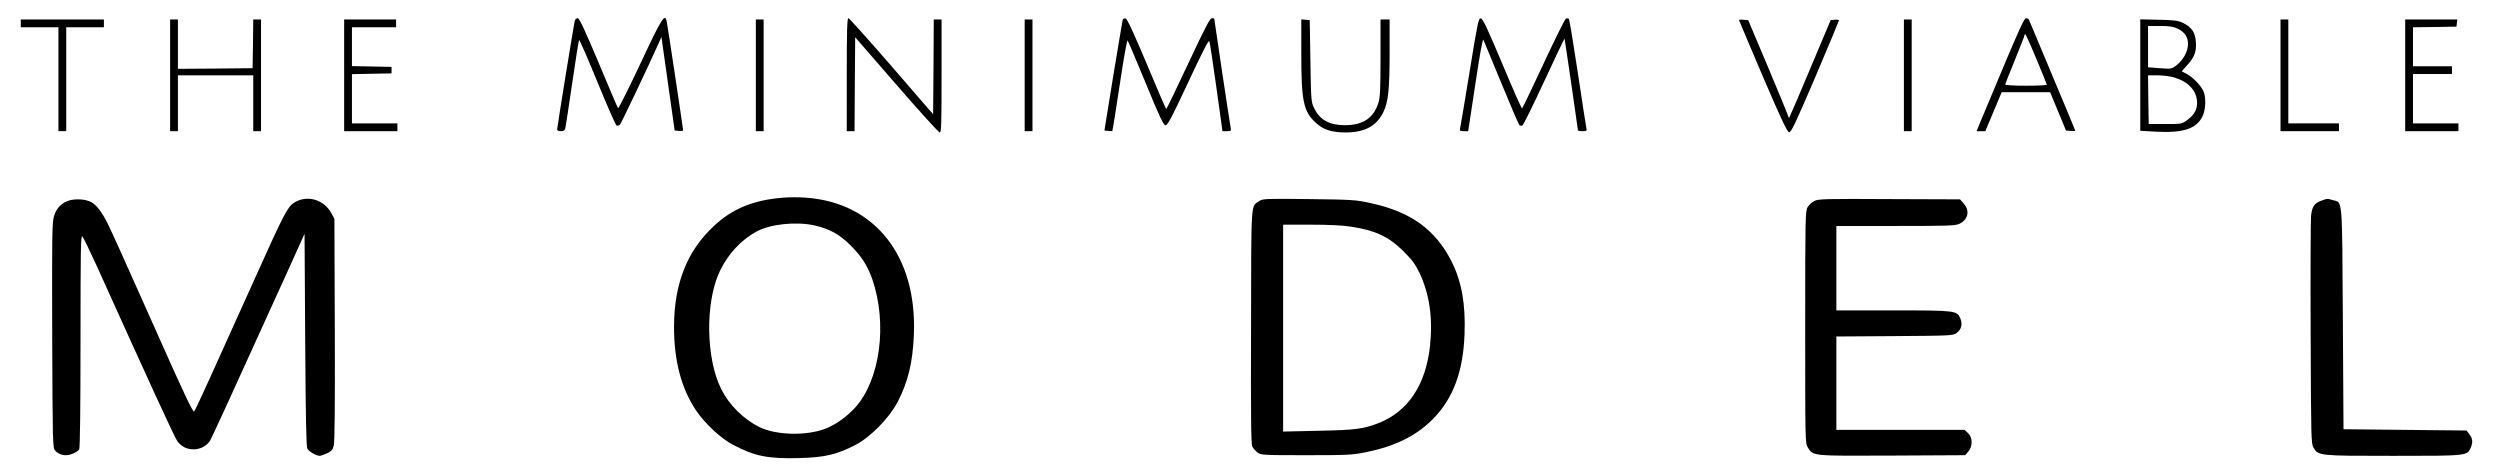
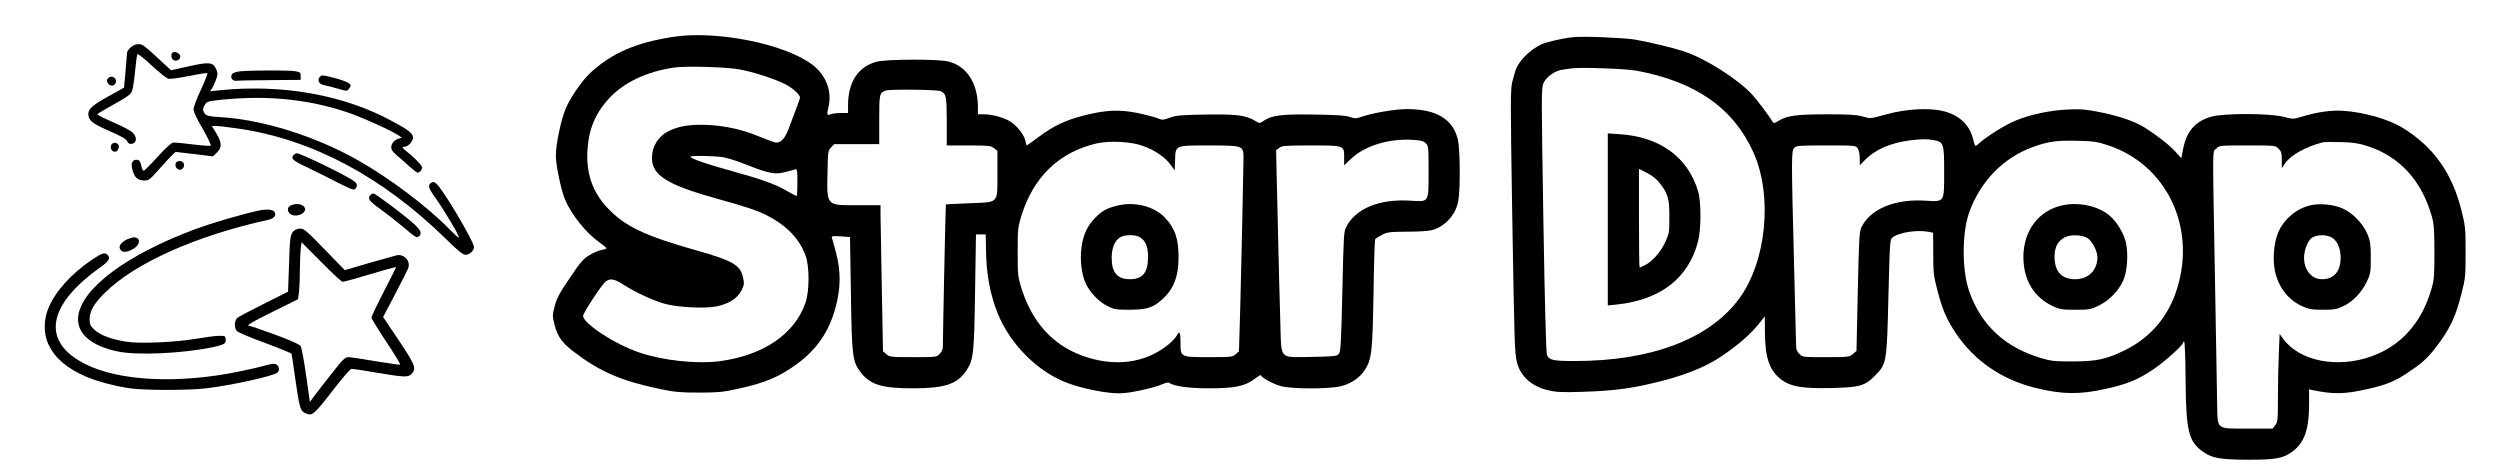
<svg xmlns="http://www.w3.org/2000/svg" version="1.0" width="1925pt" height="363pt" viewBox="0 0 1925 363" preserveAspectRatio="xMidYMid meet">
  <g transform="translate(0,363) scale(0.1,-0.1)" fill="#000000" stroke="none">
-     <path d="M4425 3468 c-8 -36 -135 -818 -135 -834 0 -9 10 -14 29 -14 22 0 30 6 34 23 3 12 27 168 53 347 26 179 50 328 53 332 3 4 67 -142 141 -323 74 -182 141 -333 148 -336 8 -3 19 1 26 8 11 12 228 469 299 629 l20 45 51 -360 51 -360 33 -3 c17 -2 32 1 32 5 0 12 -119 803 -126 836 -14 68 -36 34 -203 -323 -91 -193 -168 -347 -172 -343 -4 4 -71 162 -150 351 -111 263 -148 342 -161 342 -10 0 -20 -10 -23 -22z" />
-     <path d="M6520 3055 l0 -435 30 0 30 0 2 362 3 361 318 -366 c175 -202 325 -367 333 -367 12 0 14 63 14 435 l0 435 -30 0 -30 0 -2 -365 -3 -365 -320 370 c-176 203 -326 370 -332 370 -10 0 -13 -94 -13 -435z" />
-     <path d="M8645 3478 c-2 -7 -35 -202 -73 -433 l-68 -420 29 -3 c16 -2 30 -2 32 0 2 2 28 162 57 356 32 213 56 348 61 340 5 -7 68 -157 141 -333 108 -263 136 -320 151 -320 16 0 50 66 175 333 109 234 157 327 162 315 4 -10 28 -170 54 -355 l47 -338 34 0 c32 0 34 2 29 28 -6 28 -126 827 -126 837 0 3 -8 5 -19 5 -14 0 -53 -74 -182 -350 -90 -192 -166 -350 -169 -350 -3 0 -70 157 -150 348 -104 246 -151 348 -163 350 -9 2 -19 -2 -22 -10z" />
-     <path d="M11316 3078 c-37 -227 -70 -423 -73 -435 -5 -20 -1 -23 29 -23 l33 0 55 361 c34 230 57 355 62 343 4 -11 66 -160 138 -333 71 -173 133 -318 139 -324 5 -5 16 -7 23 -4 7 3 83 156 168 340 85 184 156 332 157 329 3 -8 103 -695 103 -705 0 -4 16 -7 36 -7 29 0 34 3 30 18 -3 9 -32 202 -66 427 -34 226 -65 414 -70 419 -5 5 -15 6 -22 3 -7 -2 -85 -159 -172 -346 -88 -188 -162 -344 -166 -346 -4 -2 -72 152 -152 343 -116 276 -150 348 -165 350 -19 3 -24 -24 -87 -410z" />
-     <path d="M15417 3093 c-92 -219 -173 -415 -182 -435 l-15 -38 34 0 33 0 63 150 63 150 186 0 187 0 61 -147 61 -148 36 -3 c20 -2 36 -1 36 1 0 2 -79 193 -176 423 -97 230 -178 425 -181 432 -3 6 -13 12 -23 12 -13 0 -54 -89 -183 -397z m269 69 c41 -97 74 -180 74 -184 0 -5 -72 -8 -160 -8 -88 0 -160 4 -160 9 0 4 34 90 75 190 41 100 75 187 75 194 1 20 19 -17 96 -201z" />
-     <path d="M160 3450 l0 -30 145 0 145 0 0 -400 0 -400 30 0 30 0 0 400 0 400 145 0 145 0 0 30 0 30 -320 0 -320 0 0 -30z" />
-     <path d="M1310 3050 l0 -430 30 0 30 0 0 215 0 215 290 0 290 0 0 -215 0 -215 30 0 30 0 0 430 0 430 -30 0 -30 0 -2 -187 -3 -188 -287 -3 -288 -2 0 190 0 190 -30 0 -30 0 0 -430z" />
-     <path d="M2650 3050 l0 -430 205 0 205 0 0 30 0 30 -175 0 -175 0 0 190 0 189 153 3 152 3 0 25 0 25 -152 3 -153 3 0 149 0 150 170 0 170 0 0 30 0 30 -200 0 -200 0 0 -430z" />
-     <path d="M5820 3050 l0 -430 30 0 30 0 0 430 0 430 -30 0 -30 0 0 -430z" />
-     <path d="M7890 3050 l0 -430 30 0 30 0 0 430 0 430 -30 0 -30 0 0 -430z" />
-     <path d="M10020 3223 c0 -372 16 -449 110 -537 59 -55 124 -76 234 -76 145 1 234 49 287 155 39 80 49 171 49 473 l0 242 -35 0 -35 0 0 -293 c0 -231 -3 -304 -15 -344 -36 -121 -118 -177 -260 -177 -121 1 -191 40 -236 131 -23 47 -24 57 -29 363 l-5 315 -32 3 -33 3 0 -258z" />
-     <path d="M13390 3476 c0 -2 83 -197 183 -433 143 -333 188 -429 203 -431 16 -2 46 61 202 425 100 235 182 432 182 436 0 5 -14 7 -32 5 l-32 -3 -157 -373 c-86 -205 -159 -375 -162 -378 -2 -3 -7 5 -10 18 -4 13 -74 183 -156 378 l-150 355 -36 3 c-19 2 -35 1 -35 -2z" />
-     <path d="M14660 3050 l0 -430 30 0 30 0 0 430 0 430 -30 0 -30 0 0 -430z" />
-     <path d="M16480 3052 l0 -429 123 -7 c205 -11 305 21 354 113 28 54 32 155 7 204 -23 45 -82 105 -127 128 l-38 20 45 50 c54 60 70 103 64 178 -5 72 -32 111 -96 143 -41 20 -64 23 -189 26 l-143 3 0 -429z m287 358 c24 -10 52 -33 63 -52 41 -65 7 -171 -74 -233 -35 -26 -38 -27 -126 -20 l-90 7 0 159 0 159 93 0 c69 0 103 -5 134 -20z m-27 -376 c106 -31 170 -97 177 -182 5 -60 -19 -106 -76 -147 -42 -30 -45 -30 -169 -30 l-127 0 -3 188 -2 187 73 0 c40 0 97 -7 127 -16z" />
-     <path d="M17560 3050 l0 -430 225 0 225 0 0 30 0 30 -195 0 -195 0 0 400 0 400 -30 0 -30 0 0 -430z" />
-     <path d="M18520 3050 l0 -430 205 0 205 0 0 30 0 30 -175 0 -175 0 0 190 0 190 150 0 150 0 0 30 0 30 -150 0 -150 0 0 150 0 150 168 2 167 3 3 28 3 27 -200 0 -201 0 0 -430z" />
-     <path d="M6030 2108 c-229 -18 -392 -85 -535 -220 -205 -191 -305 -445 -305 -775 0 -262 56 -474 170 -644 68 -101 193 -217 286 -265 167 -88 272 -108 514 -101 190 5 283 27 425 100 117 60 262 208 327 332 81 158 116 303 125 520 24 604 -300 1015 -832 1053 -49 4 -128 4 -175 0z m243 -214 c115 -26 192 -69 277 -154 84 -84 130 -156 166 -258 119 -344 62 -776 -131 -990 -63 -69 -143 -127 -220 -159 -146 -61 -390 -56 -521 10 -120 61 -230 170 -289 288 -121 237 -126 674 -12 912 62 130 162 238 280 303 108 59 307 80 450 48z" />
-     <path d="M531 2086 c-59 -20 -96 -57 -115 -120 -15 -46 -16 -139 -14 -918 3 -830 4 -867 22 -887 33 -36 81 -46 132 -26 24 9 49 25 54 35 6 12 10 317 10 836 0 708 2 816 14 804 8 -8 58 -112 112 -230 410 -908 599 -1320 620 -1348 33 -42 73 -62 126 -62 49 0 98 26 124 64 14 23 149 316 590 1288 l139 308 5 -818 c4 -615 8 -822 17 -838 12 -22 70 -54 95 -54 7 0 32 9 55 19 35 16 44 26 53 60 7 28 10 300 8 893 l-3 853 -22 41 c-59 110 -192 147 -292 81 -46 -31 -79 -93 -274 -527 -360 -800 -481 -1066 -492 -1078 -9 -10 -77 133 -320 680 -169 381 -326 729 -349 773 -45 88 -85 139 -126 160 -42 22 -119 26 -169 11z" />
-     <path d="M9697 2082 c-67 -45 -62 26 -64 -967 -2 -703 0 -905 10 -924 6 -13 25 -34 40 -45 28 -20 39 -21 375 -21 322 0 355 2 460 23 226 46 389 127 517 257 155 158 232 365 242 655 9 228 -23 404 -99 555 -125 248 -315 385 -628 452 -107 24 -139 26 -470 30 -337 4 -356 3 -383 -15z m704 -197 c187 -28 293 -77 406 -190 66 -66 90 -98 123 -166 77 -162 104 -349 81 -564 -33 -298 -168 -502 -394 -592 -118 -46 -177 -54 -464 -60 l-273 -6 0 797 0 796 213 0 c133 0 247 -5 308 -15z" />
-     <path d="M13971 2083 c-18 -9 -42 -31 -52 -47 -18 -30 -19 -70 -19 -925 0 -879 0 -894 20 -926 42 -67 27 -66 650 -63 l562 3 24 28 c35 41 34 109 -2 142 l-27 25 -493 0 -494 0 0 360 0 359 449 3 c437 3 450 4 477 24 37 27 47 67 29 111 -26 62 -33 63 -520 63 l-435 0 0 325 0 325 458 0 c415 0 460 2 492 18 65 32 79 101 31 154 l-29 33 -544 2 c-491 3 -546 1 -577 -14z" />
-     <path d="M17875 2085 c-55 -20 -72 -45 -80 -118 -3 -34 -5 -442 -3 -907 3 -817 4 -846 22 -877 38 -63 41 -63 612 -63 577 0 572 -1 600 66 17 41 13 70 -15 105 l-19 24 -474 5 -473 5 -5 850 c-6 953 -1 893 -77 914 -46 13 -39 13 -88 -4z" />
+     <path d="M5175 3345 c-281 -45 -459 -123 -621 -268 -71 -64 -168 -205 -203 -295 -35 -91 -71 -269 -71 -350 0 -77 42 -273 73 -344 53 -119 158 -249 261 -323 31 -22 56 -43 56 -47 0 -3 -18 -9 -39 -13 -21 -3 -64 -22 -95 -41 -48 -30 -69 -56 -151 -178 -79 -116 -99 -155 -114 -214 -18 -70 -18 -74 -1 -143 24 -92 57 -138 150 -209 201 -153 366 -224 665 -286 111 -23 154 -27 295 -27 141 0 183 3 292 27 216 46 329 93 468 196 155 115 246 251 296 441 38 144 39 273 1 415 -15 56 -29 108 -32 115 -4 11 9 13 67 9 l73 -5 7 -435 c7 -480 12 -524 73 -604 75 -98 163 -126 403 -126 244 0 341 31 411 134 57 83 62 127 69 611 l7 440 37 0 38 0 3 -150 c4 -167 33 -316 88 -455 98 -245 316 -460 549 -543 100 -36 247 -67 345 -74 63 -4 106 0 202 20 68 14 144 35 169 47 28 12 51 17 58 12 32 -26 152 -42 303 -42 198 0 280 16 353 72 27 21 50 34 50 29 0 -17 96 -70 156 -85 86 -22 372 -22 458 0 78 19 145 64 183 123 55 82 61 134 69 588 3 226 9 415 13 421 3 5 26 20 51 33 41 22 57 24 195 25 91 0 168 5 195 13 100 29 181 120 199 225 16 87 14 398 -3 469 -37 159 -164 236 -388 237 -96 0 -268 -29 -363 -62 -34 -12 -46 -11 -80 1 -30 12 -98 16 -276 19 -254 4 -330 -6 -391 -50 -28 -19 -28 -19 -61 0 -70 44 -144 54 -381 50 -192 -3 -228 -6 -278 -24 -55 -20 -57 -20 -102 -2 -25 9 -94 27 -153 39 -136 27 -240 22 -406 -20 -142 -36 -234 -79 -350 -166 -48 -36 -89 -65 -91 -65 -2 0 -7 15 -10 33 -8 44 -58 111 -110 147 -49 33 -143 60 -210 60 l-46 0 0 54 c0 183 -84 315 -225 352 -72 20 -480 19 -554 -1 -142 -37 -220 -155 -221 -332 l0 -63 -54 0 c-30 0 -66 -4 -80 -10 -30 -11 -31 -9 -14 70 23 115 -25 235 -127 312 -214 162 -745 267 -1080 213z m517 -249 c105 -19 274 -73 355 -115 56 -28 113 -80 113 -102 0 -9 -21 -66 -88 -242 -29 -77 -63 -111 -102 -104 -14 3 -68 23 -120 44 -131 55 -261 84 -402 91 -134 5 -213 -7 -295 -45 -83 -40 -133 -118 -133 -210 0 -133 119 -207 501 -313 218 -60 315 -92 389 -131 149 -77 246 -179 293 -307 31 -86 30 -272 -1 -364 -83 -240 -323 -404 -659 -449 -175 -23 -435 4 -618 66 -190 64 -435 224 -435 283 0 22 144 242 173 264 34 27 69 21 138 -24 96 -62 234 -125 324 -149 103 -26 298 -36 388 -19 95 18 166 62 196 123 22 45 23 52 12 102 -21 95 -80 129 -366 209 -395 112 -547 185 -680 328 -111 118 -161 259 -152 433 8 163 58 288 162 402 114 127 295 213 508 243 91 13 398 4 499 -14z m1551 -168 c44 -23 46 -34 47 -230 l0 -188 169 0 c155 0 170 -2 195 -21 l26 -20 0 -178 c0 -233 15 -217 -220 -226 -96 -4 -176 -8 -177 -9 -2 -2 -23 -1003 -23 -1099 0 -16 -10 -38 -25 -52 -24 -25 -26 -25 -204 -25 -172 0 -181 1 -206 23 l-26 22 -9 485 c-5 267 -10 520 -10 563 l0 77 -178 0 c-243 0 -236 -9 -230 262 3 150 4 158 27 182 l24 26 174 0 173 0 0 188 c0 200 2 207 50 225 31 11 401 7 423 -5z m3735 -400 c21 -21 22 -27 22 -213 0 -250 7 -239 -144 -230 -235 14 -415 -60 -489 -200 -20 -38 -21 -62 -31 -502 -10 -422 -13 -464 -29 -480 -15 -16 -41 -18 -205 -21 -256 -4 -235 -26 -243 250 -4 117 -13 467 -20 777 l-13 564 23 18 c21 17 44 19 244 19 261 0 257 1 257 -93 l0 -60 55 52 c105 99 291 156 475 144 58 -3 80 -9 98 -25z m-2179 -21 c93 -33 172 -87 214 -145 l32 -44 3 78 c4 117 -4 114 262 114 260 0 264 -2 265 -91 0 -80 -15 -766 -25 -1154 l-10 -340 -25 -22 c-25 -22 -34 -23 -203 -23 -224 0 -222 -1 -222 111 0 83 -7 96 -30 53 -8 -14 -35 -43 -60 -64 -179 -149 -424 -180 -674 -86 -227 86 -382 261 -463 523 -25 82 -27 100 -27 273 0 172 2 191 27 273 93 304 291 495 582 563 98 22 264 14 354 -19z m-3235 -87 c37 -6 111 -29 165 -51 53 -22 129 -50 170 -61 77 -20 103 -18 224 18 15 5 17 -4 17 -100 0 -58 -2 -106 -5 -106 -3 0 -40 20 -83 44 -88 50 -186 85 -427 152 -174 48 -293 88 -309 105 -13 12 159 11 248 -1z" />
+     <path d="M8592 2044 c-73 -19 -107 -39 -157 -89 -60 -59 -94 -131 -107 -226 -14 -95 -1 -212 33 -283 32 -69 102 -141 167 -173 53 -26 66 -28 172 -28 129 1 175 15 244 75 92 81 130 177 131 325 0 147 -26 225 -104 308 -85 91 -241 129 -379 91z m178 -237 c48 -24 70 -72 70 -154 0 -122 -41 -173 -140 -173 -96 0 -140 51 -140 165 0 77 25 136 68 159 33 19 108 20 142 3z" />
+     <path d="M12115 3344 c-81 -8 -211 -38 -250 -57 -88 -44 -165 -121 -193 -192 -6 -16 -18 -59 -27 -94 -15 -60 -15 -141 -1 -1015 17 -1019 19 -1065 35 -1140 24 -109 113 -191 240 -221 64 -15 103 -17 270 -12 228 8 356 23 539 67 225 52 399 120 522 203 145 98 236 178 312 277 l27 35 1 -117 c0 -207 36 -306 133 -376 72 -50 157 -64 368 -60 232 5 269 16 349 98 87 88 89 99 101 615 11 420 11 430 32 447 50 39 192 61 283 42 l29 -6 1 -161 c0 -151 3 -171 33 -287 40 -150 71 -221 141 -326 143 -212 351 -355 609 -420 211 -52 342 -54 551 -7 159 35 245 71 358 147 88 59 232 188 232 208 0 4 4 8 8 8 5 0 10 -132 11 -293 3 -399 23 -479 139 -559 67 -46 133 -57 342 -58 205 0 266 10 332 56 100 69 138 172 138 373 l0 113 28 -6 c157 -33 244 -32 420 8 143 32 206 57 299 118 111 72 159 114 217 188 115 146 162 241 209 427 31 123 32 136 32 323 0 187 -2 201 -33 325 -72 286 -218 489 -457 634 -106 64 -296 118 -455 128 -90 6 -208 -11 -321 -47 -60 -18 -63 -18 -137 1 -108 27 -455 28 -554 1 -121 -34 -189 -109 -216 -240 l-16 -80 -45 50 c-44 49 -139 124 -237 186 -73 46 -194 88 -342 118 -109 22 -144 25 -247 21 -140 -6 -294 -39 -411 -88 -77 -32 -223 -124 -277 -174 -30 -28 -28 -29 -47 44 -27 103 -109 177 -228 206 -109 26 -280 17 -432 -24 -138 -37 -122 -36 -190 -17 -42 12 -105 16 -275 16 -236 -1 -305 -10 -371 -51 -30 -18 -38 -20 -44 -8 -23 40 -113 161 -155 207 -108 120 -363 282 -530 337 -83 27 -274 73 -375 90 -92 15 -393 27 -475 19z m484 -258 c457 -84 750 -289 903 -631 151 -338 98 -849 -116 -1132 -232 -307 -676 -473 -1262 -473 -166 0 -197 7 -213 49 -6 16 -17 412 -27 1039 -16 975 -16 1013 1 1052 22 49 90 97 149 104 22 3 55 8 71 10 65 9 413 -3 494 -18z m2291 -535 c77 -15 80 -25 80 -242 0 -242 5 -233 -148 -224 -232 14 -420 -64 -488 -203 -17 -33 -20 -83 -29 -495 l-10 -459 -28 -24 c-27 -23 -32 -24 -208 -24 -178 0 -180 0 -204 25 -18 17 -25 35 -25 62 0 21 -7 288 -15 593 -22 869 -22 905 0 930 17 19 29 20 246 20 224 0 228 0 243 -22 10 -14 16 -44 16 -77 l0 -54 44 45 c77 77 194 128 341 147 93 11 131 12 185 2z m1340 -39 c451 -148 683 -629 533 -1106 -66 -213 -203 -374 -398 -471 -143 -71 -222 -88 -405 -88 -139 0 -164 2 -245 26 -277 83 -460 253 -551 511 -58 160 -58 453 -1 611 87 241 262 420 492 504 115 41 181 51 335 47 130 -3 155 -6 240 -34z m2000 -7 c248 -80 418 -266 496 -545 15 -53 19 -102 19 -270 0 -184 -2 -213 -23 -285 -74 -258 -232 -436 -459 -518 -265 -96 -558 -38 -683 135 l-27 37 -6 -151 c-4 -83 -7 -235 -7 -338 0 -174 -1 -189 -21 -214 l-20 -26 -189 0 c-250 0 -234 -13 -238 192 -1 84 -9 524 -17 978 -19 1056 -20 956 10 985 24 25 24 25 240 25 216 0 216 0 240 -25 21 -20 25 -34 25 -87 l0 -63 25 37 c43 64 159 128 290 162 11 3 74 3 140 2 97 -3 136 -9 205 -31z" />
+     <path d="M12380 1940 l0 -662 68 7 c338 36 553 202 627 486 24 91 25 303 1 384 -78 264 -294 422 -607 442 l-89 6 0 -663z m394 287 c68 -83 81 -126 80 -267 0 -120 -1 -128 -32 -195 -36 -77 -97 -146 -154 -176 -21 -10 -40 -19 -43 -19 -3 0 -5 171 -5 380 l0 380 59 -30 c35 -17 74 -47 95 -73z" />
+     <path d="M15885 2050 c-186 -38 -305 -195 -305 -400 1 -177 81 -309 228 -378 51 -24 69 -27 172 -27 110 0 118 2 181 32 80 40 150 111 187 191 32 70 41 200 22 293 -15 69 -68 158 -123 206 -86 75 -233 109 -362 83z m193 -256 c36 -27 72 -99 72 -146 0 -99 -70 -168 -171 -168 -105 0 -159 59 -159 174 0 74 25 120 80 149 46 24 139 19 178 -9z" />
+     <path d="M17794 2050 c-105 -22 -204 -103 -249 -203 -31 -68 -45 -182 -33 -272 17 -135 97 -249 211 -301 55 -25 73 -29 162 -29 88 0 107 3 157 27 74 34 143 106 182 188 29 62 31 71 31 185 0 102 -4 129 -24 178 -32 81 -113 166 -191 201 -68 31 -174 42 -246 26z m151 -244 c48 -20 78 -83 78 -161 0 -105 -52 -165 -144 -165 -112 0 -172 135 -117 262 15 36 30 54 52 64 41 17 89 17 131 0z" />
+     <path d="M1006 3265 c-14 -13 -26 -30 -27 -37 0 -7 -6 -71 -12 -143 l-12 -130 -110 -61 c-132 -73 -165 -102 -165 -142 0 -49 31 -74 163 -131 92 -40 128 -61 136 -79 8 -16 18 -22 33 -20 32 5 43 30 27 64 -15 30 -45 48 -202 118 -48 21 -87 42 -87 46 0 4 57 38 126 76 98 54 129 76 139 99 8 17 18 86 25 155 6 68 14 128 19 133 4 4 53 -35 109 -87 56 -53 113 -98 128 -102 16 -4 81 5 160 21 74 15 137 25 141 22 3 -4 -19 -61 -50 -128 -32 -67 -57 -134 -57 -151 0 -19 26 -74 71 -150 38 -67 66 -125 62 -129 -4 -4 -66 0 -138 9 -71 9 -140 16 -153 14 -13 -2 -60 -45 -119 -110 -53 -59 -101 -107 -107 -107 -5 0 -13 14 -16 31 -9 42 -18 54 -39 54 -29 0 -42 -23 -35 -61 14 -71 40 -98 96 -99 35 0 43 7 134 110 53 61 102 110 108 110 6 0 73 -8 148 -17 l137 -17 31 29 c40 39 39 76 -4 148 l-35 57 32 0 c18 0 95 -9 172 -20 569 -83 1110 -371 1602 -853 96 -94 127 -119 149 -119 29 0 64 32 64 59 0 42 -236 440 -289 488 -17 15 -26 17 -39 9 -30 -19 -24 -41 26 -111 74 -102 198 -313 185 -313 -5 0 -33 25 -63 56 -177 182 -469 402 -717 542 -322 181 -713 305 -1029 328 -124 8 -140 12 -153 38 -11 19 -10 28 3 53 13 25 23 31 63 37 368 47 709 20 1026 -85 109 -35 356 -146 408 -183 l23 -16 -33 -11 c-34 -12 -56 -49 -46 -79 3 -10 25 -34 48 -53 23 -19 65 -56 92 -81 28 -25 55 -45 61 -46 15 0 34 22 34 41 0 15 -61 78 -122 126 -31 23 -35 33 -14 33 28 0 66 41 66 70 0 33 -30 57 -162 128 -373 203 -850 287 -1337 236 l-63 -7 15 24 c9 13 23 44 31 67 13 37 14 48 2 76 -24 58 -52 61 -210 26 l-139 -31 -36 33 c-174 162 -181 168 -215 168 -21 0 -42 -9 -60 -25z" />
+     <path d="M1327 3224 c-15 -16 -7 -53 14 -59 30 -10 58 19 43 43 -12 18 -45 28 -57 16z" />
+     <path d="M1851 3081 c-36 -4 -58 -12 -65 -23 -16 -26 5 -54 35 -50 13 2 130 4 259 5 l235 2 0 30 c0 28 -3 30 -45 37 -54 8 -342 7 -419 -1z" />
+     <path d="M2460 3035 c-19 -23 -3 -53 33 -60 18 -3 65 -16 106 -27 72 -21 74 -21 87 -3 8 10 14 22 14 27 0 16 -48 38 -125 58 -96 24 -99 24 -115 5z" />
+     <path d="M831 3026 c-9 -11 -10 -20 -1 -35 13 -26 46 -27 59 -3 20 38 -31 71 -58 38z" />
+     <path d="M855 2509 c-10 -30 18 -58 43 -43 9 6 17 22 17 35 0 34 -50 41 -60 8z" />
+     <path d="M2259 2434 c-22 -26 0 -44 127 -103 65 -31 164 -80 218 -109 54 -28 107 -52 117 -52 10 0 21 10 25 22 5 17 0 27 -20 43 -47 38 -411 215 -441 215 -7 0 -18 -7 -26 -16z" />
+     <path d="M1354 2375 c-14 -37 26 -69 53 -42 22 22 8 57 -23 57 -14 0 -27 -7 -30 -15z" />
+     <path d="M2852 2128 c-25 -25 -10 -46 71 -104 45 -32 123 -93 172 -134 112 -94 113 -94 130 -80 27 22 16 48 -42 100 -76 68 -292 230 -307 230 -7 0 -17 -5 -24 -12z" />
+     <path d="M2244 2050 c-29 -11 -35 -33 -18 -59 18 -25 69 -28 102 -5 58 40 -11 94 -84 64z" />
+     <path d="M1990 2008 c-127 -27 -360 -96 -480 -140 -533 -197 -883 -458 -908 -675 -14 -128 95 -225 303 -269 149 -32 497 -16 730 32 93 20 107 28 103 63 -3 24 -6 26 -53 25 -27 0 -108 -11 -180 -23 -159 -27 -428 -39 -533 -22 -114 18 -200 50 -244 91 -33 32 -38 43 -38 80 0 64 34 124 118 206 233 230 704 440 1256 561 46 10 66 34 50 61 -13 20 -60 24 -124 10z" />
+     <path d="M2261 1851 c-26 -26 -29 -48 -36 -272 l-7 -195 -190 -95 c-104 -52 -196 -101 -204 -110 -21 -23 -21 -75 0 -98 9 -10 107 -52 218 -92 110 -41 202 -78 203 -84 2 -5 15 -93 29 -195 32 -220 39 -243 72 -259 60 -27 62 -26 231 191 68 88 121 148 131 148 10 0 97 -13 195 -30 215 -36 240 -37 267 -8 38 41 27 68 -100 258 l-120 179 94 179 c52 99 97 189 100 200 18 55 -34 109 -91 96 -16 -4 -111 -31 -213 -60 l-185 -54 -156 160 c-136 141 -159 160 -187 160 -18 0 -40 -8 -51 -19z m377 -391 c13 0 94 23 320 90 50 15 92 25 92 22 0 -2 -43 -87 -95 -188 -52 -101 -95 -191 -95 -199 0 -8 52 -93 115 -188 63 -94 111 -173 106 -175 -5 -2 -91 11 -191 27 -100 17 -194 31 -209 31 -23 0 -43 -19 -127 -126 -54 -70 -115 -147 -134 -173 l-34 -46 -29 205 c-16 113 -35 214 -42 225 -8 13 -75 43 -196 88 -101 37 -190 67 -196 67 -34 0 3 23 180 111 l192 95 7 50 c3 27 7 106 7 175 1 69 4 146 7 170 l6 44 151 -152 c83 -84 157 -153 165 -153z" />
+     <path d="M1005 1797 c-70 -23 -103 -65 -73 -95 18 -18 48 -14 93 11 70 39 54 109 -20 84z" />
+     <path d="M709 1631 c-162 -110 -282 -244 -336 -373 -38 -89 -38 -200 -1 -278 49 -105 137 -182 283 -247 84 -38 238 -79 354 -94 112 -15 438 -15 571 0 198 23 522 94 556 122 19 15 14 49 -8 63 -13 8 -34 6 -80 -7 -35 -10 -128 -32 -208 -48 -467 -96 -921 -74 -1182 57 -342 171 -298 453 115 746 67 48 80 71 55 96 -21 21 -44 13 -119 -37z" />
  </g>
</svg>
